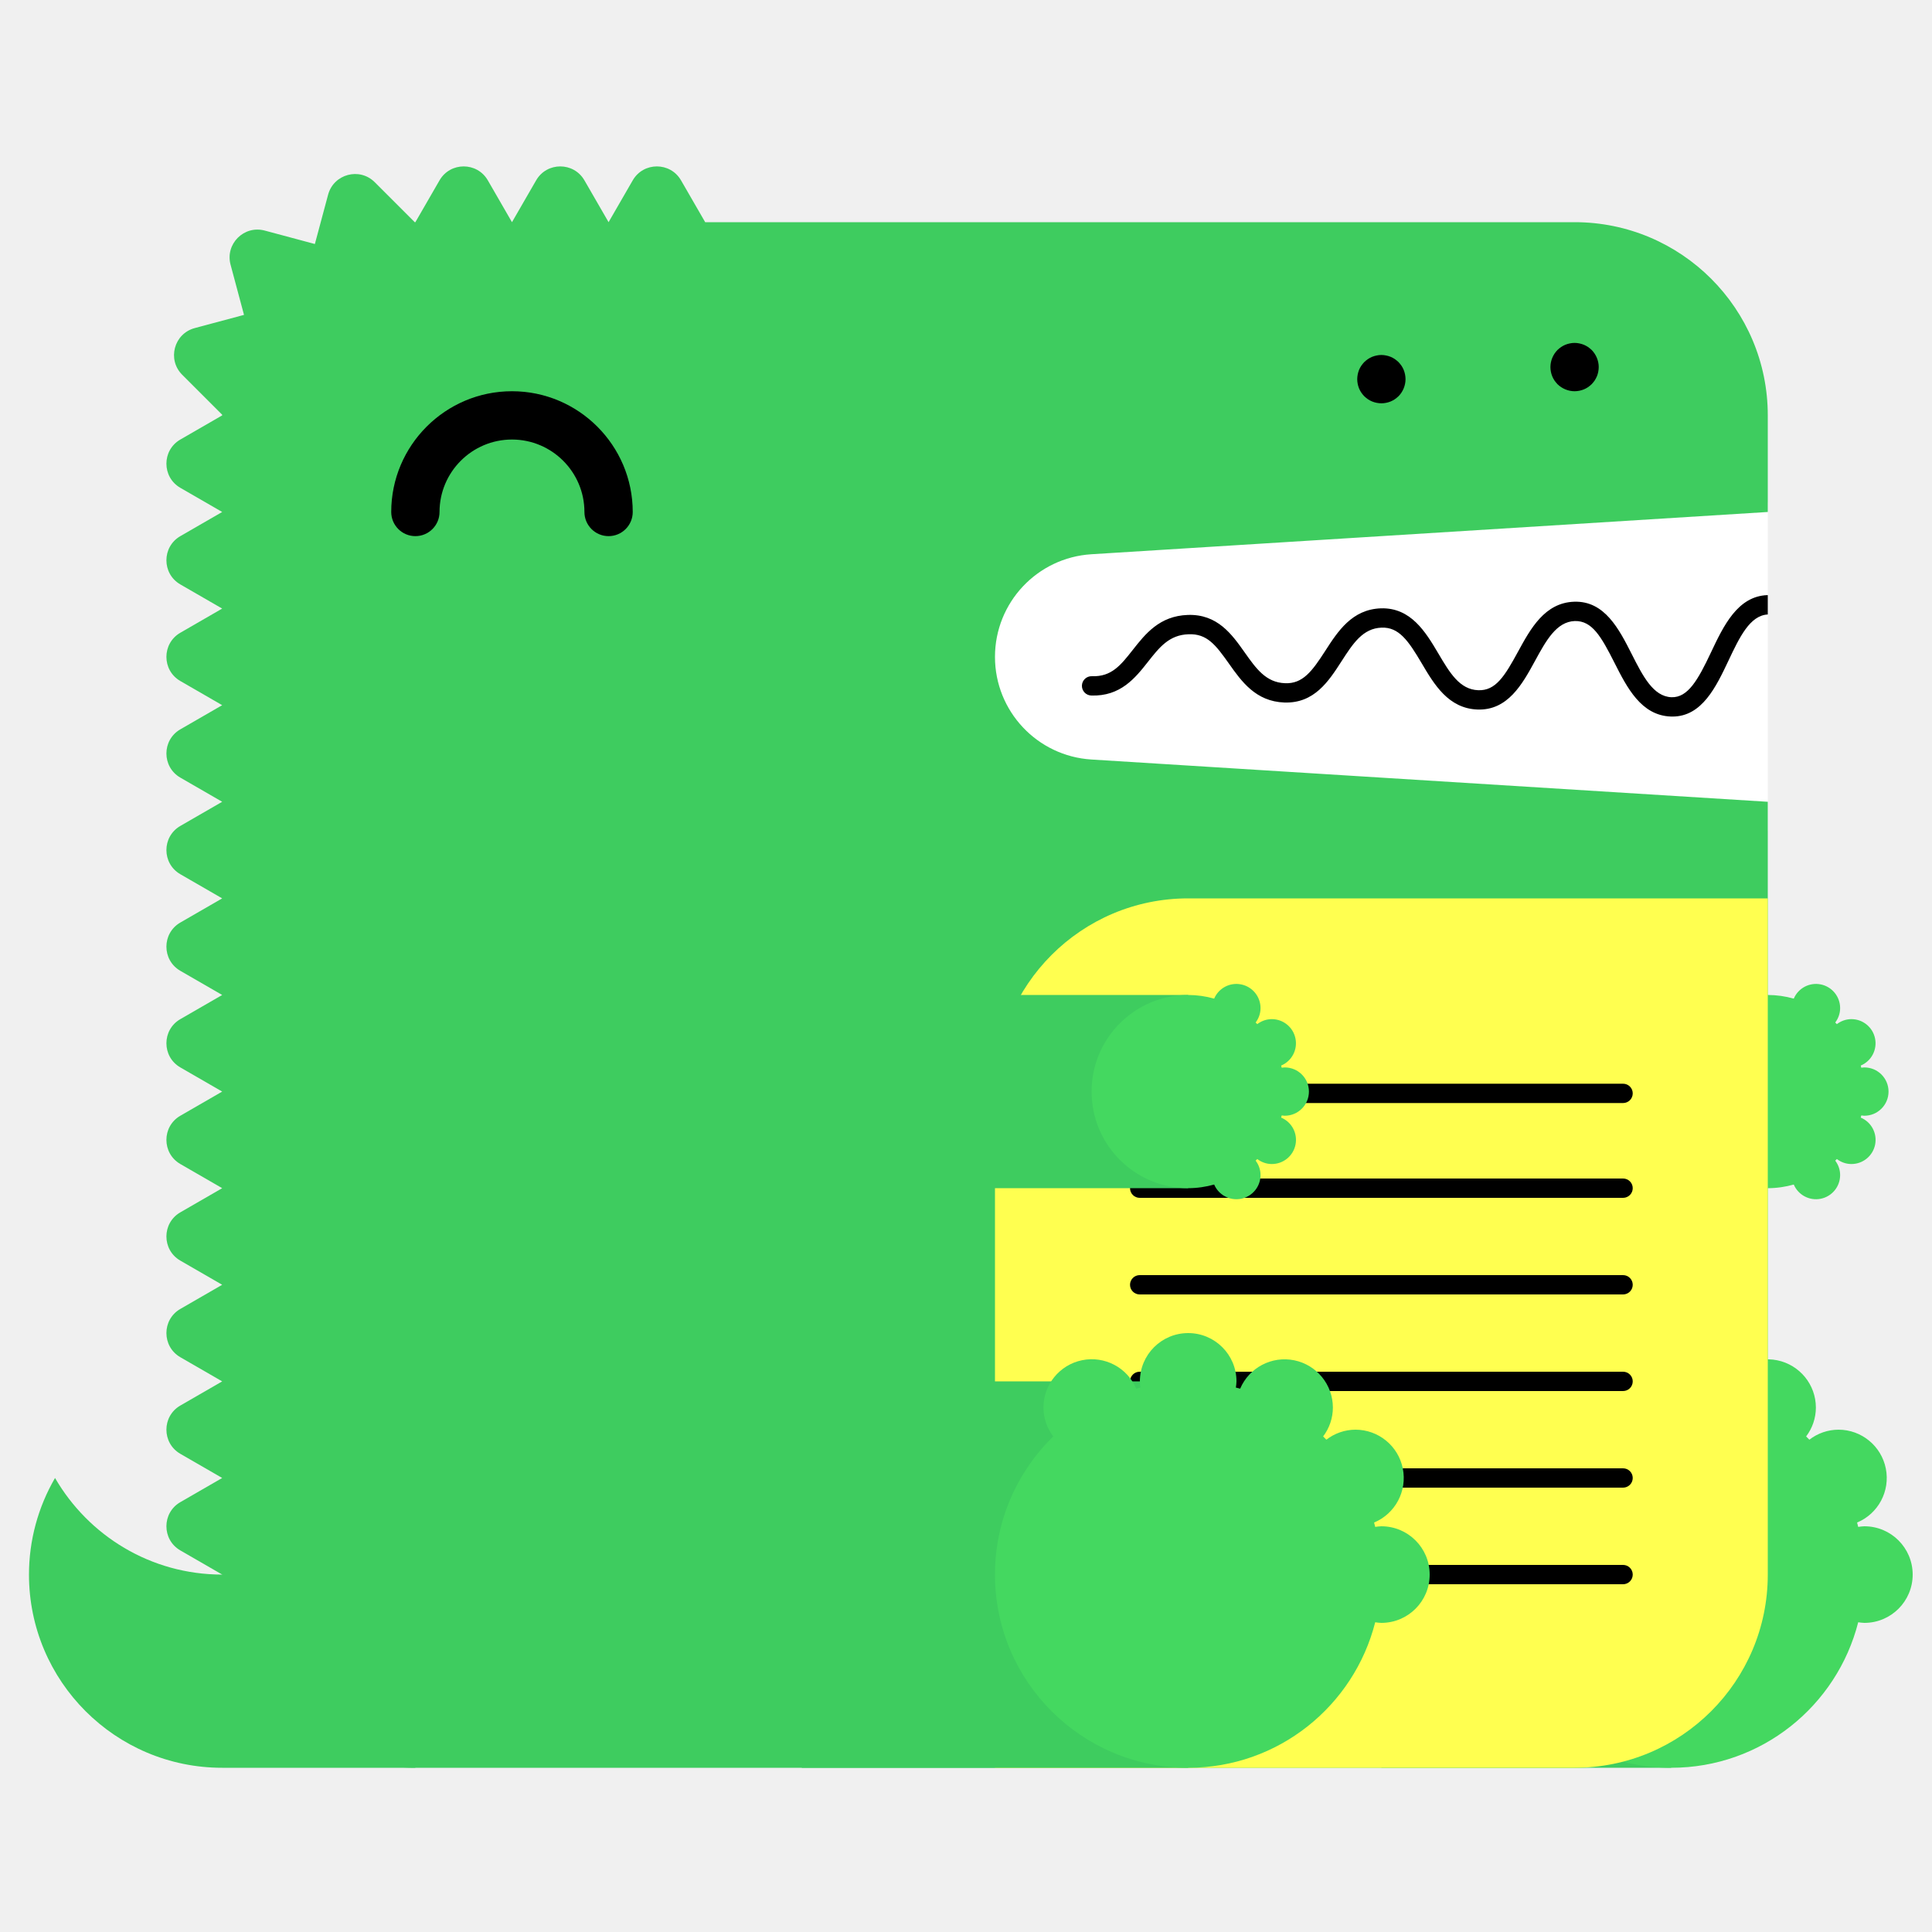
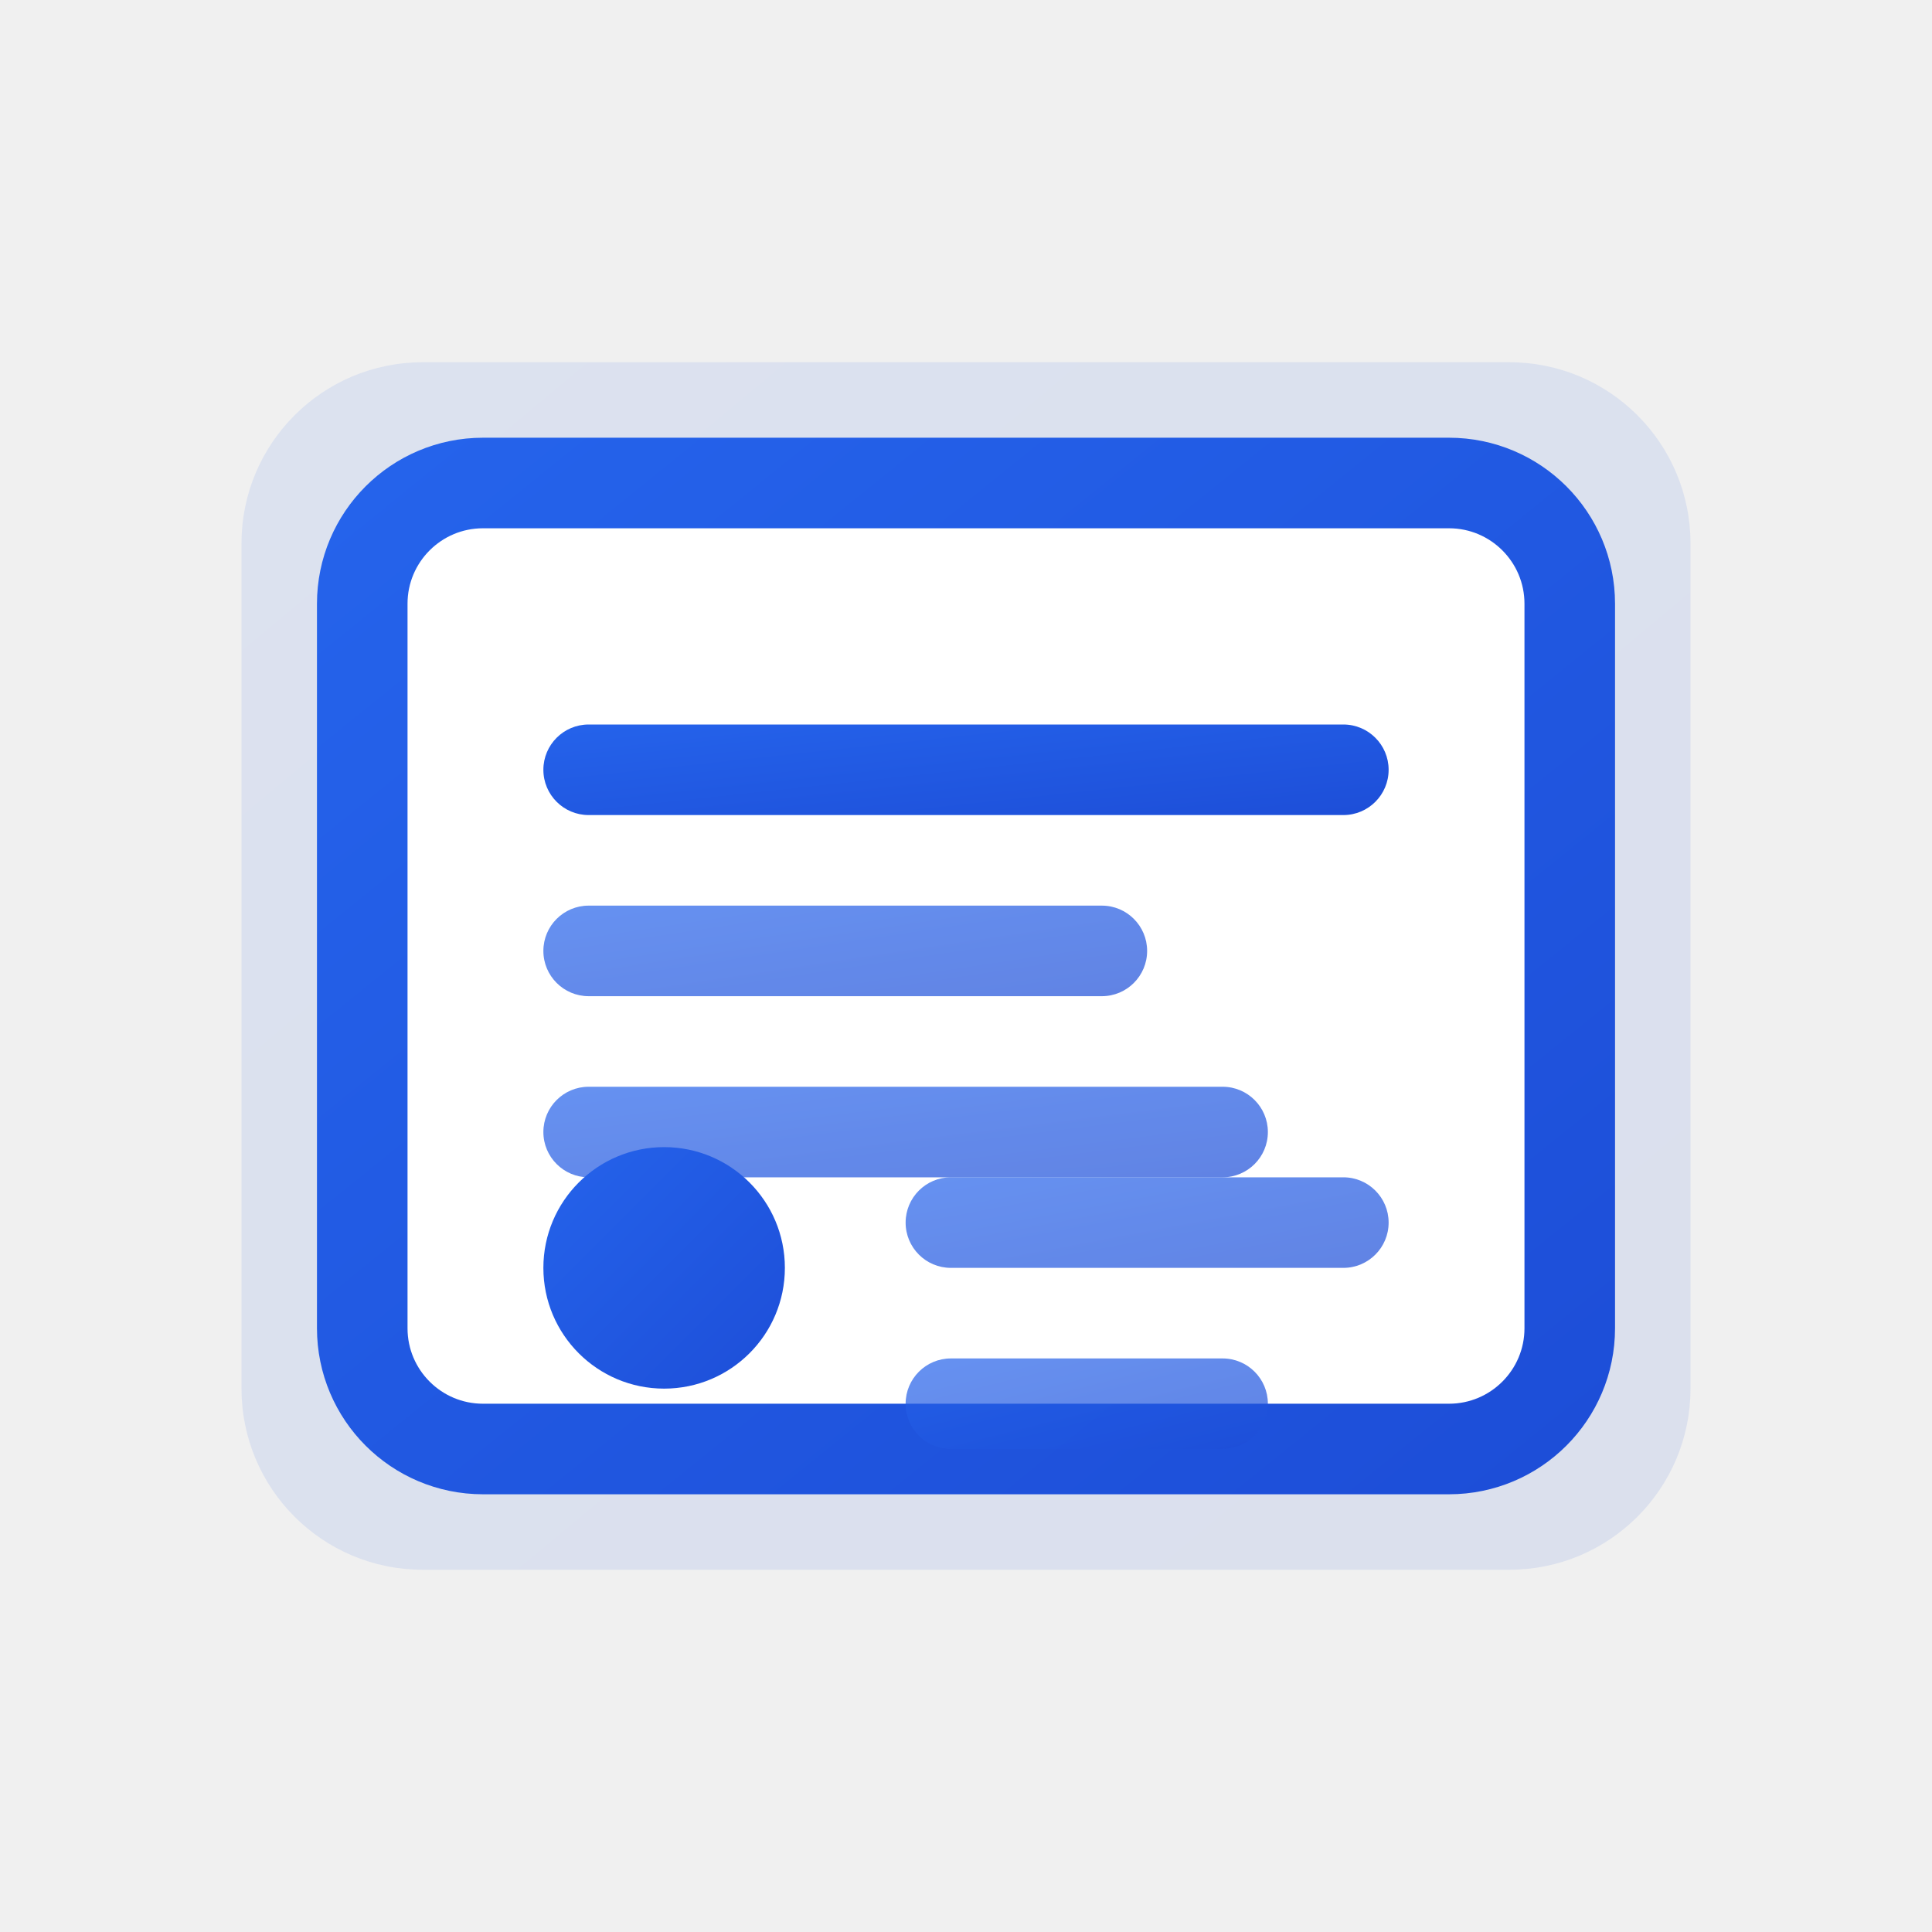
- <svg xmlns="http://www.w3.org/2000/svg" width="200" height="200" viewBox="0 0 200 200">
-   <g fill="none" fill-rule="evenodd">
-     <path fill="#FFF" d="M99 52h84v34H99z" />
-     <path d="M23 163c-7.398 0-13.843-4.027-17.303-10A19.886 19.886 0 0 0 3 163c0 11.046 8.954 20 20 20h20v-20H23z" fill="#3ECC5F" />
-     <path d="M112.98 57.376L183 53V43c0-11.046-8.954-20-20-20H73l-2.5-4.33c-1.112-1.925-3.889-1.925-5 0L63 23l-2.5-4.33c-1.111-1.925-3.889-1.925-5 0L53 23l-2.5-4.33c-1.111-1.925-3.889-1.925-5 0L43 23c-.022 0-.042.003-.065.003l-4.142-4.141c-1.57-1.571-4.252-.853-4.828 1.294l-1.369 5.104-5.192-1.392c-2.148-.575-4.111 1.389-3.535 3.536l1.39 5.193-5.102 1.367c-2.148.576-2.867 3.259-1.296 4.83l4.142 4.142c0 .021-.003.042-.003.064l-4.33 2.5c-1.925 1.111-1.925 3.889 0 5L23 53l-4.33 2.5c-1.925 1.111-1.925 3.889 0 5L23 63l-4.33 2.5c-1.925 1.111-1.925 3.889 0 5L23 73l-4.33 2.5c-1.925 1.111-1.925 3.889 0 5L23 83l-4.33 2.5c-1.925 1.111-1.925 3.889 0 5L23 93l-4.33 2.5c-1.925 1.111-1.925 3.889 0 5L23 103l-4.33 2.5c-1.925 1.111-1.925 3.889 0 5L23 113l-4.33 2.5c-1.925 1.111-1.925 3.889 0 5L23 123l-4.33 2.5c-1.925 1.111-1.925 3.889 0 5L23 133l-4.33 2.5c-1.925 1.111-1.925 3.889 0 5L23 143l-4.33 2.5c-1.925 1.111-1.925 3.889 0 5L23 153l-4.33 2.5c-1.925 1.111-1.925 3.889 0 5L23 163c0 11.046 8.954 20 20 20h120c11.046 0 20-8.954 20-20V83l-70.02-4.376A10.645 10.645 0 0 1 103 68c0-5.621 4.37-10.273 9.98-10.624" fill="#3ECC5F" />
-     <path fill="#3ECC5F" d="M143 183h30v-40h-30z" />
-     <path d="M193 158c-.219 0-.428.037-.639.064-.038-.15-.074-.301-.116-.451A5 5 0 0 0 190.32 148a4.96 4.96 0 0 0-3.016 1.036 26.531 26.531 0 0 0-.335-.336 4.955 4.955 0 0 0 1.011-2.987 5 5 0 0 0-9.599-1.959c-.148-.042-.297-.077-.445-.115.027-.211.064-.42.064-.639a5 5 0 0 0-5-5 5 5 0 0 0-5 5c0 .219.037.428.064.639-.148.038-.297.073-.445.115a4.998 4.998 0 0 0-9.599 1.959c0 1.125.384 2.151 1.011 2.987-3.717 3.632-6.031 8.693-6.031 14.3 0 11.046 8.954 20 20 20 9.339 0 17.16-6.41 19.361-15.064.211.027.42.064.639.064a5 5 0 0 0 5-5 5 5 0 0 0-5-5" fill="#44D860" />
-     <path fill="#3ECC5F" d="M153 123h30v-20h-30z" />
-     <path d="M193 115.5a2.5 2.5 0 1 0 0-5c-.109 0-.214.019-.319.032-.02-.075-.037-.15-.058-.225a2.501 2.501 0 0 0-.963-4.807c-.569 0-1.088.197-1.508.518a6.653 6.653 0 0 0-.168-.168c.314-.417.506-.931.506-1.494a2.5 2.5 0 0 0-4.8-.979A9.987 9.987 0 0 0 183 103c-5.522 0-10 4.478-10 10s4.478 10 10 10c.934 0 1.833-.138 2.69-.377a2.5 2.5 0 0 0 4.8-.979c0-.563-.192-1.077-.506-1.494.057-.055.113-.111.168-.168.42.321.939.518 1.508.518a2.5 2.5 0 0 0 .963-4.807c.021-.074.038-.15.058-.225.105.013.21.032.319.032" fill="#44D860" />
-     <path d="M63 55.5a2.5 2.5 0 0 1-2.5-2.5c0-4.136-3.364-7.5-7.5-7.5s-7.5 3.364-7.5 7.5a2.5 2.5 0 1 1-5 0c0-6.893 5.607-12.5 12.5-12.5S65.5 46.107 65.5 53a2.5 2.5 0 0 1-2.5 2.5" fill="#000" />
-     <path d="M103 183h60c11.046 0 20-8.954 20-20V93h-60c-11.046 0-20 8.954-20 20v70z" fill="#FFFF50" />
-     <path d="M168.02 124h-50.04a1 1 0 1 1 0-2h50.04a1 1 0 1 1 0 2m0 20h-50.04a1 1 0 1 1 0-2h50.04a1 1 0 1 1 0 2m0 20h-50.04a1 1 0 1 1 0-2h50.04a1 1 0 1 1 0 2m0-49.814h-50.04a1 1 0 1 1 0-2h50.04a1 1 0 1 1 0 2m0 19.814h-50.04a1 1 0 1 1 0-2h50.04a1 1 0 1 1 0 2m0 20h-50.04a1 1 0 1 1 0-2h50.04a1 1 0 1 1 0 2M183 61.611c-.012 0-.022-.006-.034-.005-3.09.105-4.552 3.196-5.842 5.923-1.346 2.85-2.387 4.703-4.093 4.647-1.889-.068-2.969-2.202-4.113-4.46-1.314-2.594-2.814-5.536-5.963-5.426-3.046.104-4.513 2.794-5.807 5.167-1.377 2.528-2.314 4.065-4.121 3.994-1.927-.07-2.951-1.805-4.136-3.813-1.321-2.236-2.848-4.75-5.936-4.664-2.994.103-4.465 2.385-5.763 4.4-1.373 2.13-2.335 3.428-4.165 3.351-1.973-.07-2.992-1.51-4.171-3.177-1.324-1.873-2.816-3.993-5.895-3.89-2.928.1-4.399 1.97-5.696 3.618-1.232 1.564-2.194 2.802-4.229 2.724a1 1 0 0 0-.072 2c3.017.101 4.545-1.8 5.872-3.487 1.177-1.496 2.193-2.787 4.193-2.855 1.926-.082 2.829 1.115 4.195 3.045 1.297 1.834 2.769 3.914 5.731 4.021 3.103.104 4.596-2.215 5.918-4.267 1.182-1.834 2.202-3.417 4.15-3.484 1.793-.067 2.769 1.35 4.145 3.681 1.297 2.197 2.766 4.686 5.787 4.796 3.125.108 4.634-2.62 5.949-5.035 1.139-2.088 2.214-4.06 4.119-4.126 1.793-.042 2.728 1.595 4.111 4.33 1.292 2.553 2.757 5.445 5.825 5.556l.169.003c3.064 0 4.518-3.075 5.805-5.794 1.139-2.41 2.217-4.68 4.067-4.773v-2z" fill="#000" />
-     <path fill="#3ECC5F" d="M83 183h40v-40H83z" />
-     <path d="M143 158c-.219 0-.428.037-.639.064-.038-.15-.074-.301-.116-.451A5 5 0 0 0 140.32 148a4.96 4.96 0 0 0-3.016 1.036 26.531 26.531 0 0 0-.335-.336 4.955 4.955 0 0 0 1.011-2.987 5 5 0 0 0-9.599-1.959c-.148-.042-.297-.077-.445-.115.027-.211.064-.42.064-.639a5 5 0 0 0-5-5 5 5 0 0 0-5 5c0 .219.037.428.064.639-.148.038-.297.073-.445.115a4.998 4.998 0 0 0-9.599 1.959c0 1.125.384 2.151 1.011 2.987-3.717 3.632-6.031 8.693-6.031 14.3 0 11.046 8.954 20 20 20 9.339 0 17.16-6.41 19.361-15.064.211.027.42.064.639.064a5 5 0 0 0 5-5 5 5 0 0 0-5-5" fill="#44D860" />
-     <path fill="#3ECC5F" d="M83 123h40v-20H83z" />
-     <path d="M133 115.5a2.5 2.5 0 1 0 0-5c-.109 0-.214.019-.319.032-.02-.075-.037-.15-.058-.225a2.501 2.501 0 0 0-.963-4.807c-.569 0-1.088.197-1.508.518a6.653 6.653 0 0 0-.168-.168c.314-.417.506-.931.506-1.494a2.5 2.5 0 0 0-4.8-.979A9.987 9.987 0 0 0 123 103c-5.522 0-10 4.478-10 10s4.478 10 10 10c.934 0 1.833-.138 2.69-.377a2.5 2.5 0 0 0 4.8-.979c0-.563-.192-1.077-.506-1.494.057-.055.113-.111.168-.168.42.321.939.518 1.508.518a2.5 2.5 0 0 0 .963-4.807c.021-.074.038-.15.058-.225.105.013.21.032.319.032" fill="#44D860" />
-     <path d="M143 41.75c-.16 0-.33-.02-.49-.05a2.52 2.52 0 0 1-.47-.14c-.15-.06-.29-.14-.431-.23-.13-.09-.259-.2-.38-.31-.109-.12-.219-.24-.309-.38s-.17-.28-.231-.43a2.619 2.619 0 0 1-.189-.96c0-.16.02-.33.05-.49.03-.16.08-.31.139-.47.061-.15.141-.29.231-.43.09-.13.2-.26.309-.38.121-.11.25-.22.38-.31.141-.09.281-.17.431-.23.149-.06.31-.11.47-.14.32-.07.65-.07.98 0 .159.03.32.08.47.14.149.06.29.14.43.23.13.09.259.2.38.31.11.12.22.25.31.38.09.14.17.28.23.43.06.16.11.31.14.47.029.16.05.33.05.49 0 .66-.271 1.31-.73 1.77-.121.11-.25.22-.38.31-.14.09-.281.17-.43.23a2.565 2.565 0 0 1-.96.19m20-1.25c-.66 0-1.3-.27-1.771-.73a3.802 3.802 0 0 1-.309-.38c-.09-.14-.17-.28-.231-.43a2.619 2.619 0 0 1-.189-.96c0-.66.27-1.3.729-1.77.121-.11.25-.22.38-.31.141-.09.281-.17.431-.23.149-.06.31-.11.47-.14.32-.07.66-.07.98 0 .159.03.32.08.47.14.149.06.29.14.43.23.13.09.259.2.38.31.459.47.73 1.11.73 1.77 0 .16-.021.33-.05.49-.03.16-.08.32-.14.47-.07.15-.14.29-.23.43-.09.13-.2.26-.31.38-.121.11-.25.22-.38.31-.14.09-.281.17-.43.23a2.565 2.565 0 0 1-.96.19" fill="#000" />
-   </g>
+ <svg xmlns="http://www.w3.org/2000/svg" width="32" height="32" viewBox="0 0 32 32" fill="none">
+   <defs>
+     <linearGradient id="logoGrad" x1="0%" y1="0%" x2="100%" y2="100%">
+       <stop offset="0%" style="stop-color:#2563eb;stop-opacity:1" />
+       <stop offset="100%" style="stop-color:#1d4ed8;stop-opacity:1" />
+     </linearGradient>
+   </defs>
+   <rect x="4" y="6" width="24" height="20" rx="3" fill="url(#logoGrad)" opacity="0.1" />
+   <rect x="6" y="8" width="20" height="16" rx="2" fill="white" stroke="url(#logoGrad)" stroke-width="1.5" />
+   <rect x="9" y="12" width="14" height="1.5" rx="0.75" fill="url(#logoGrad)" />
+   <rect x="9" y="15" width="10" height="1.5" rx="0.75" fill="url(#logoGrad)" opacity="0.7" />
+   <rect x="9" y="18" width="12" height="1.5" rx="0.75" fill="url(#logoGrad)" opacity="0.7" />
+   <circle cx="11" cy="21" r="2" fill="url(#logoGrad)" />
+   <rect x="15" y="19.5" width="8" height="1.5" rx="0.75" fill="url(#logoGrad)" opacity="0.7" />
+   <rect x="15" y="22.5" width="6" height="1.5" rx="0.75" fill="url(#logoGrad)" opacity="0.7" />
</svg>
